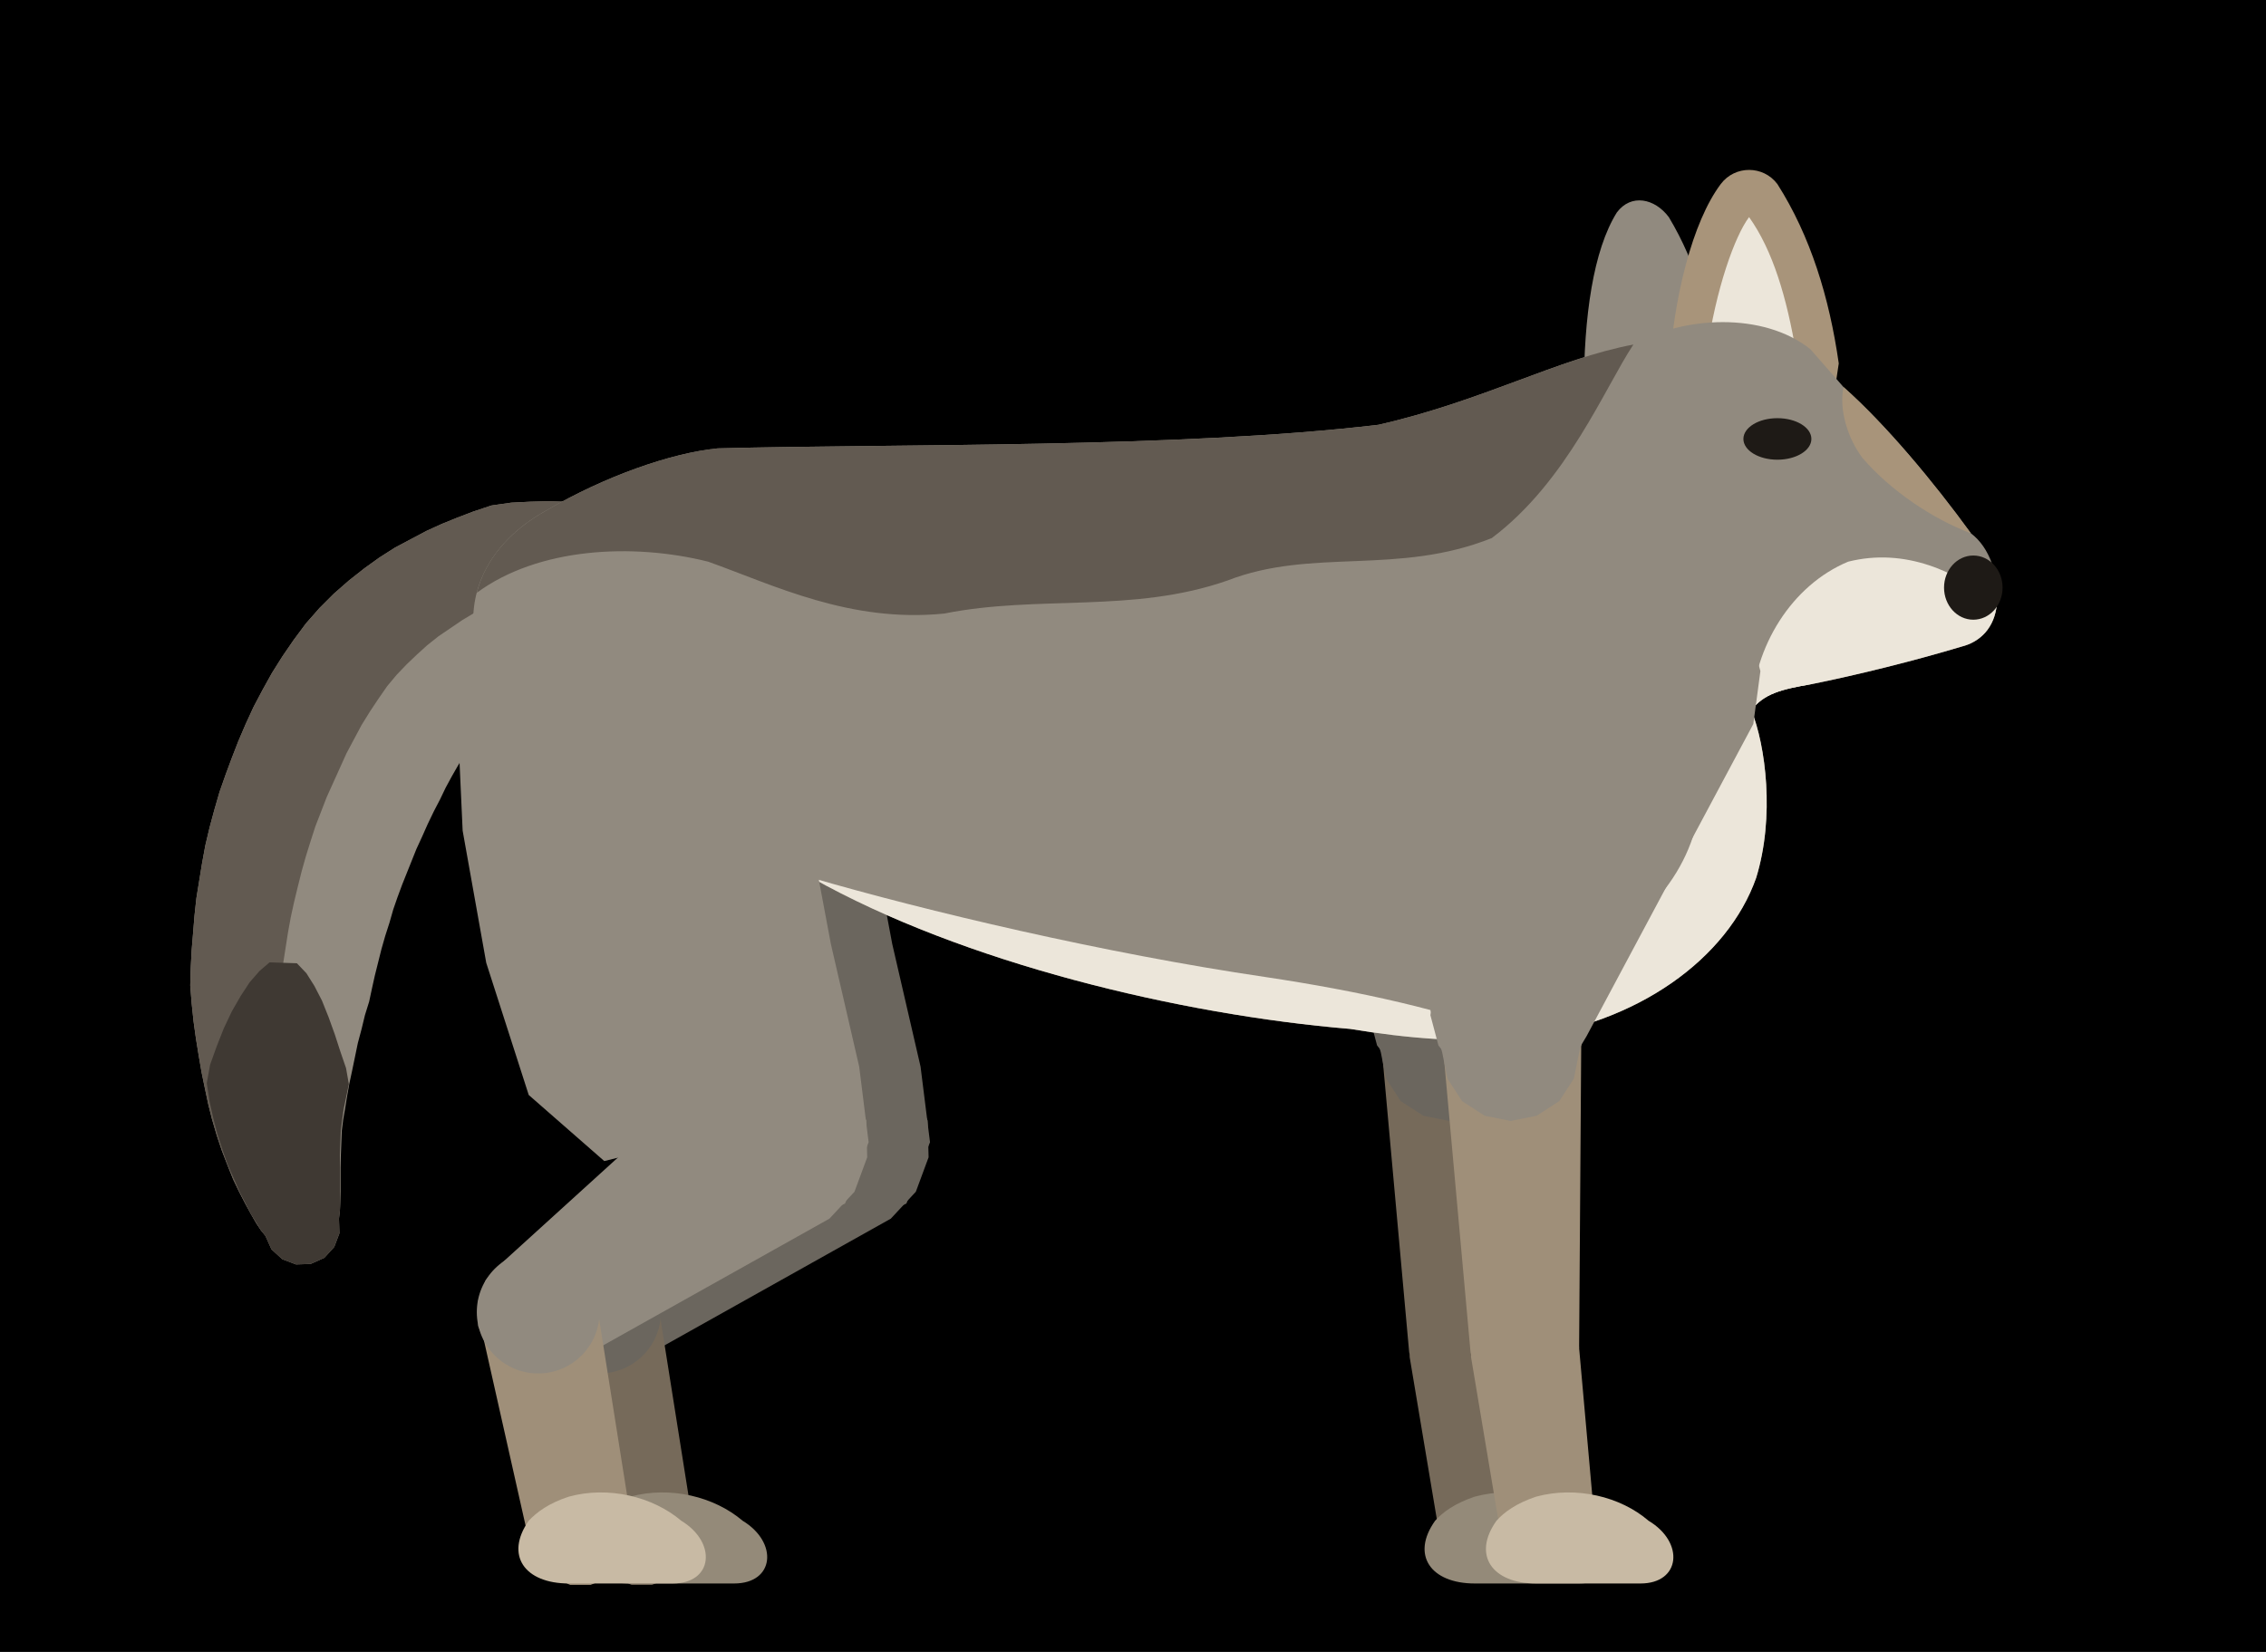
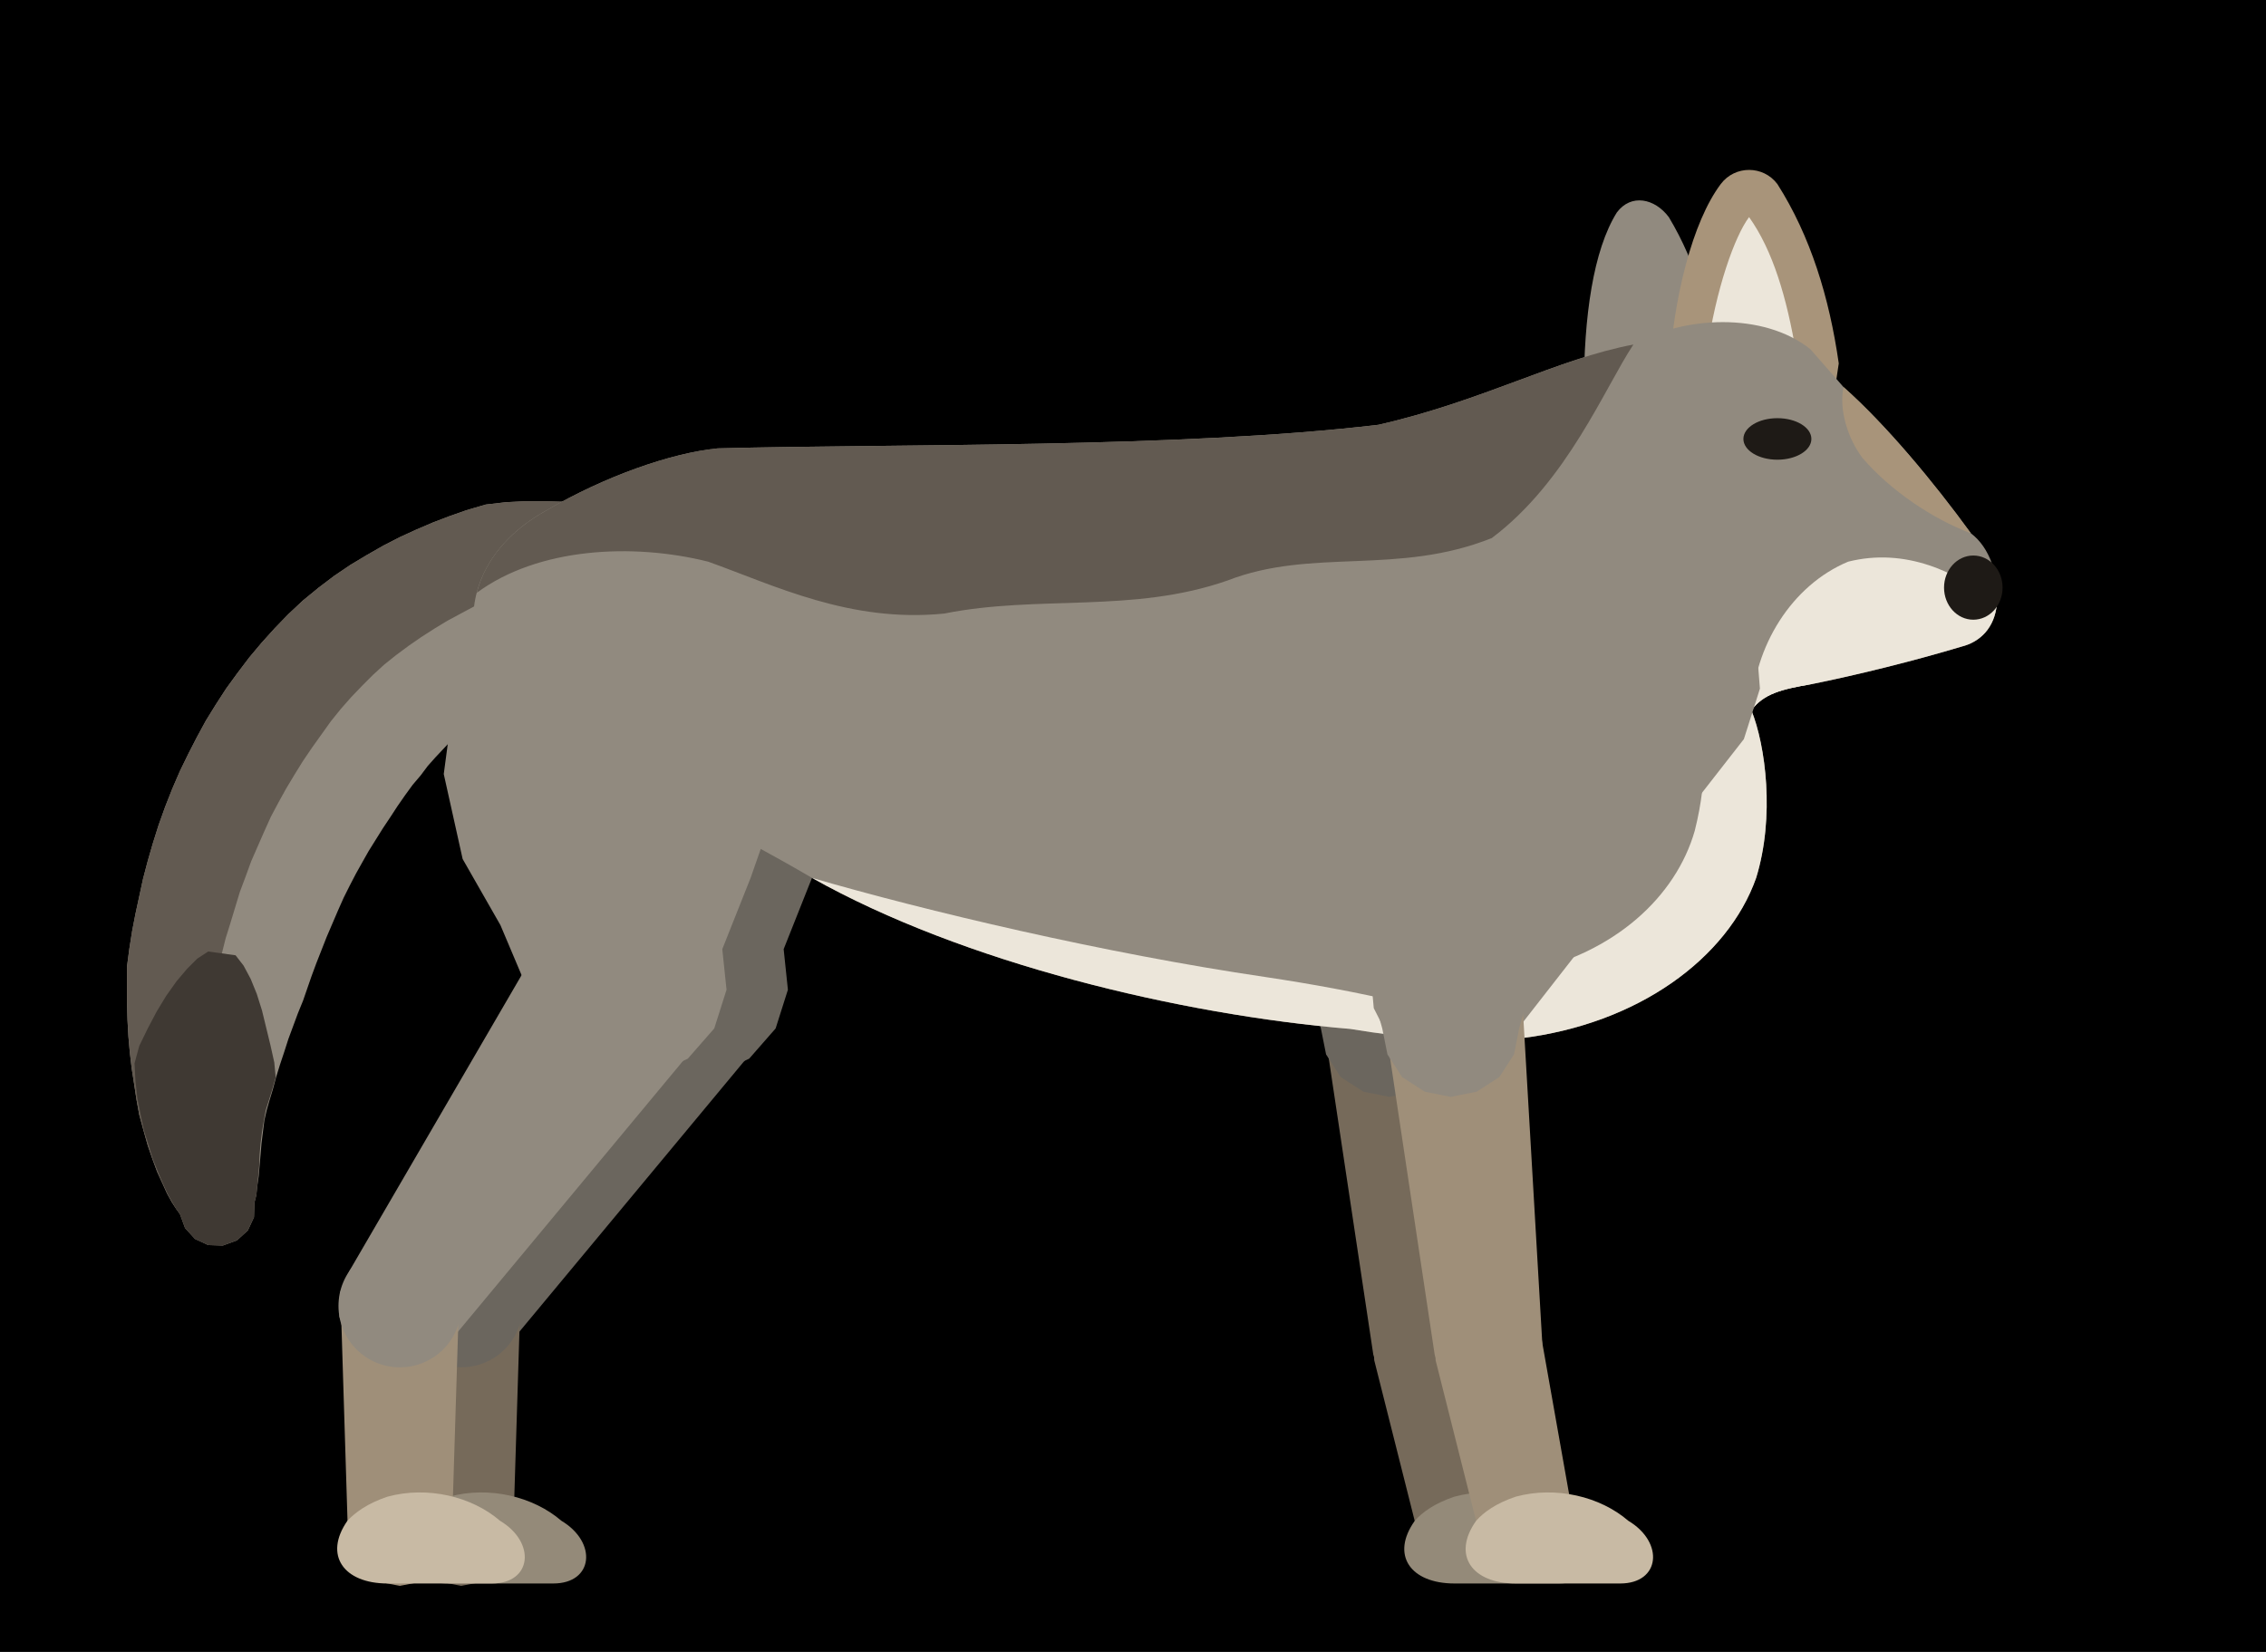
<svg xmlns="http://www.w3.org/2000/svg" width="960" height="700" viewBox="8 2 48 35">
  <rect x="8" y="2" width="48" height="35" fill="#000000" />
-   <polygon points="22.9,14.4 20.7,15 19.5,16 19,17.4 19.1,19.6 19.6,22.4 20.5,25.2 22.1,26.6 23.7,26.2 24.2,27.5 25.7,28.2 27.2,27.5 27.7,26.2 27.5,24.6 26.9,22 26.3,18.8 25.7,17 24.9,15.2" fill="#6b665e" />
-   <polygon points="19.94,28.75 19.59,29.12 19.42,29.59 19.43,30.1 19.65,30.56 20.02,30.91 20.49,31.08 21,31.07 21.46,30.85 26.87,27.82 27.4,27.25 27.67,26.52 27.65,25.74 27.32,25.03 26.75,24.5 26.02,24.23 25.24,24.25 24.53,24.58" fill="#6b665e" />
-   <polygon points="20.52,34.71 20.68,35.1 20.98,35.41 21.38,35.58 21.81,35.58 22.2,35.42 22.51,35.12 22.68,34.72 22.68,34.29 21.93,29.56 21.74,29.11 21.4,28.77 20.95,28.58 20.46,28.57 20.01,28.76 19.67,29.1 19.48,29.55 19.47,30.04" fill="#766a5a" />
-   <circle cx="20.7" cy="29.8" r="1.3" fill="#6b665e" />
-   <path d="M20.5 34.22 C19.99 34.95 20.41 35.55 21.35 35.55 L23.55 35.55 C24.41 35.55 24.49 34.68 23.73 34.22 C23.13 33.71 22.2 33.48 21.35 33.71 C20.92 33.85 20.67 34.04 20.5 34.22 Z" fill="#948a79" />
-   <polygon points="37.09,22.85 37,23.51 37.17,24.15 37.58,24.67 38.15,25.01 38.81,25.1 39.45,24.93 39.97,24.52 40.31,23.95 43.84,17.34 43.99,16.22 43.7,15.13 43.02,14.23 42.04,13.66 40.92,13.51 39.83,13.8 38.93,14.48 38.36,15.46" fill="#6b665e" />
-   <polygon points="37.85,30.65 37.96,31.08 38.22,31.45 38.6,31.68 39.05,31.75 39.48,31.64 39.85,31.38 40.08,31 40.15,30.55 40.2,23.34 40.06,22.77 39.72,22.3 39.22,21.99 38.64,21.9 38.07,22.04 37.6,22.38 37.29,22.88 37.2,23.46" fill="#766a5a" />
-   <polygon points="37.25,24.3 37.36,24.85 37.67,25.33 38.15,25.64 38.7,25.75 39.25,25.64 39.73,25.33 40.04,24.85 40.15,24.3 40.4,23.4 40.27,22.75 39.9,22.2 39.35,21.83 38.7,21.7 38.05,21.83 37.5,22.2 37.13,22.75 37,23.4" fill="#6b665e" />
-   <polygon points="38.51,34.63 38.63,35 38.89,35.29 39.24,35.47 39.63,35.49 40,35.37 40.29,35.11 40.47,34.76 40.49,34.37 40.14,30.45 40,30.03 39.7,29.69 39.3,29.49 38.85,29.46 38.43,29.6 38.09,29.9 37.89,30.3 37.86,30.75" fill="#766a5a" />
-   <path d="M38.4 34.22 C37.88 34.95 38.31 35.55 39.24 35.55 L41.45 35.55 C42.3 35.55 42.39 34.68 41.63 34.22 C41.03 33.71 40.09 33.48 39.24 33.71 C38.82 33.85 38.56 34.04 38.4 34.22 Z" fill="#948a79" />
-   <polygon points="21.17,12.82 21.02,12.77 20.83,12.73 20.58,12.69 20.29,12.65 19.96,12.63 19.61,12.62 19.23,12.63 18.83,12.65 18.41,12.71 18.02,12.84 17.68,12.97 17.36,13.1 17.03,13.25 16.71,13.42 16.37,13.6 16.04,13.81 15.72,14.04 15.39,14.3 15.07,14.58 14.77,14.88 14.48,15.21 14.22,15.56 13.98,15.91 13.76,16.26 13.56,16.62 13.37,16.98 13.2,17.35 13.05,17.7 12.91,18.06 12.78,18.41 12.65,18.78 12.54,19.16 12.44,19.53 12.35,19.91 12.28,20.29 12.22,20.66 12.16,21.03 12.12,21.4 12.09,21.77 12.06,22.13 12.04,22.51 12.03,22.88 12.06,23.26 12.1,23.64 12.15,24 12.21,24.37 12.27,24.72 12.34,25.06 12.41,25.39 12.49,25.71 12.59,26.05 12.7,26.38 12.82,26.69 12.94,26.99 13.07,27.26 13.2,27.51 13.32,27.73 13.43,27.92 13.53,28.07 13.62,28.18 13.75,28.47 13.98,28.68 14.27,28.79 14.58,28.78 14.87,28.65 15.08,28.42 15.19,28.13 15.18,27.82 15.2,27.65 15.21,27.45 15.22,27.23 15.22,26.99 15.22,26.74 15.22,26.48 15.23,26.22 15.24,25.96 15.27,25.72 15.31,25.49 15.35,25.24 15.4,24.96 15.46,24.68 15.52,24.39 15.58,24.1 15.66,23.8 15.73,23.51 15.82,23.22 15.88,22.94 15.94,22.67 16.01,22.39 16.08,22.11 16.16,21.83 16.25,21.55 16.33,21.27 16.42,21.01 16.52,20.74 16.62,20.49 16.72,20.24 16.82,19.99 16.94,19.73 17.06,19.46 17.19,19.19 17.32,18.94 17.44,18.69 17.57,18.45 17.69,18.24 17.81,18.04 17.93,17.87 18.03,17.72 18.14,17.58 18.26,17.44 18.39,17.29 18.54,17.15 18.7,17.01 18.87,16.87 19.05,16.73 19.23,16.6 19.42,16.47 19.58,16.36 19.71,16.28 19.87,16.15 20.06,16.01 20.29,15.88 20.54,15.76 20.79,15.63 21.03,15.52 21.26,15.4 21.47,15.29 21.63,15.18" fill="#918a7f" />
-   <polygon points="21.17,12.82 21.02,12.77 20.83,12.73 20.58,12.69 20.29,12.65 19.96,12.63 19.61,12.62 19.23,12.63 18.83,12.65 18.41,12.71 18.02,12.84 17.68,12.97 17.36,13.1 17.03,13.25 16.71,13.42 16.37,13.6 16.04,13.81 15.72,14.04 15.39,14.3 15.07,14.58 14.77,14.88 14.48,15.21 14.22,15.56 13.98,15.91 13.76,16.26 13.56,16.62 13.37,16.98 13.2,17.35 13.05,17.7 12.91,18.06 12.78,18.41 12.65,18.78 12.54,19.16 12.44,19.53 12.35,19.91 12.28,20.29 12.22,20.66 12.16,21.03 12.12,21.4 12.09,21.77 12.06,22.13 12.04,22.51 12.03,22.88 12.06,23.26 12.1,23.64 12.15,24 12.21,24.37 12.27,24.72 12.34,25.06 12.41,25.39 12.49,25.71 12.59,26.05 12.7,26.38 12.82,26.69 12.94,26.99 13.07,27.26 13.2,27.51 13.32,27.73 13.43,27.92 13.53,28.07 13.62,28.18 14.4,28 14.37,27.86 14.32,27.69 14.27,27.48 14.21,27.25 14.14,27 14.08,26.73 14.02,26.45 13.97,26.17 13.93,25.88 13.9,25.6 13.88,25.31 13.87,25.01 13.86,24.7 13.86,24.38 13.87,24.05 13.88,23.72 13.9,23.39 13.93,23.05 13.96,22.72 14,22.4 14.05,22.08 14.1,21.76 14.16,21.43 14.23,21.11 14.31,20.78 14.39,20.46 14.48,20.14 14.58,19.82 14.68,19.51 14.8,19.2 14.92,18.89 15.06,18.58 15.2,18.27 15.34,17.96 15.5,17.66 15.66,17.36 15.84,17.07 16.02,16.8 16.2,16.54 16.4,16.3 16.61,16.08 16.83,15.87 17.05,15.67 17.29,15.48 17.54,15.31 17.79,15.14 18.04,14.99 18.29,14.85 18.55,14.72 18.8,14.6 19.06,14.49 19.35,14.4 19.65,14.32 19.95,14.25 20.25,14.19 20.54,14.14 20.8,14.1 21.04,14.06 21.24,14.03 21.4,14" fill="#625a51" />
-   <polygon points="13.71,22.39 13.5,22.57 13.29,22.81 13.1,23.1 12.91,23.43 12.74,23.79 12.59,24.17 12.45,24.56 12.38,24.95 12.44,25.34 12.52,25.7 12.61,26.04 12.72,26.38 12.83,26.69 12.96,26.98 13.08,27.26 13.21,27.51 13.32,27.73 13.44,27.92 13.53,28.07 13.62,28.18 13.75,28.47 13.98,28.68 14.27,28.79 14.58,28.78 14.87,28.65 15.08,28.42 15.19,28.13 15.18,27.82 15.2,27.65 15.21,27.45 15.21,27.23 15.21,26.99 15.21,26.74 15.2,26.48 15.21,26.22 15.22,25.96 15.25,25.72 15.28,25.5 15.33,25.26 15.39,24.97 15.33,24.63 15.21,24.28 15.09,23.91 14.96,23.55 14.82,23.2 14.66,22.89 14.49,22.62 14.29,22.41" fill="#3f3933" />
+   <polygon points="23.7,15.7 21.7,15.7 20.1,16 18.9,16.9 18.7,18.4 19.1,20.2 19.9,21.6 20.53,23.09 20.83,23.89 21.43,24.51 22.23,24.83 23.09,24.8 23.87,24.43 24.43,23.79 24.69,22.97 24.6,22.11 25.2,20.6 25.9,18.6 26.1,16.8 25.7,16 24.9,15.7" fill="#6b665e" />
+   <polygon points="16.7,28.93 16.5,29.39 16.49,29.9 16.67,30.37 17.03,30.74 17.49,30.94 18,30.95 18.47,30.77 18.84,30.41 24.24,23.91 24.55,23.19 24.57,22.41 24.29,21.68 23.75,21.12 23.03,20.81 22.25,20.79 21.52,21.07 20.96,21.61" fill="#6b665e" />
+   <polygon points="16.67,34.5 16.75,34.92 16.99,35.28 17.35,35.52 17.77,35.6 18.19,35.52 18.55,35.28 18.79,34.92 18.87,34.5 19.02,29.67 18.92,29.19 18.65,28.79 18.25,28.52 17.77,28.42 17.29,28.52 16.89,28.79 16.62,29.19 16.52,29.67" fill="#766a5a" />
+   <circle cx="17.77" cy="29.67" r="1.3" fill="#6b665e" />
+   <path d="M16.66 34.22 C16.16 34.95 16.58 35.55 17.52 35.55 L19.72 35.55 C20.57 35.55 20.66 34.68 19.89 34.22 C19.3 33.71 18.36 33.48 17.52 33.71 C17.09 33.85 16.84 34.04 16.66 34.22 Z" fill="#948a79" />
+   <polygon points="35.94,22.07 35.74,22.7 35.8,23.36 36.1,23.95 36.61,24.38 37.24,24.58 37.9,24.52 38.49,24.22 38.92,23.71 43.64,17.66 43.98,16.59 43.89,15.46 43.37,14.45 42.5,13.72 41.43,13.38 40.3,13.47 39.29,13.99 38.56,14.86" fill="#6b665e" />
+   <polygon points="37.09,30.7 37.22,31.13 37.51,31.47 37.9,31.68 38.35,31.72 38.78,31.59 39.12,31.3 39.33,30.91 39.37,30.46 38.92,22.73 38.75,22.18 38.38,21.73 37.86,21.45 37.27,21.4 36.72,21.57 36.27,21.94 35.99,22.46 35.94,23.05" fill="#766a5a" />
+   <polygon points="35.98,23.79 36.09,24.34 36.4,24.82 36.88,25.13 37.43,25.24 37.98,25.13 38.46,24.82 38.77,24.34 38.88,23.79 39.13,22.89 39,22.24 38.63,21.69 38.08,21.32 37.43,21.19 36.78,21.32 36.23,21.69 35.86,22.24 35.73,22.89" fill="#6b665e" />
+   <polygon points="38.09,34.71 38.25,35.07 38.53,35.34 38.89,35.48 39.28,35.48 39.64,35.32 39.91,35.04 40.05,34.68 40.05,34.29 39.35,30.34 39.18,29.93 38.85,29.61 38.44,29.45 37.99,29.46 37.58,29.63 37.26,29.96 37.1,30.37 37.11,30.82" fill="#766a5a" />
+   <path d="M37.97 34.22 C37.45 34.95 37.88 35.55 38.81 35.55 L41.02 35.55 C41.88 35.55 41.96 34.68 41.2 34.22 C40.6 33.71 39.66 33.48 38.81 33.71 C38.39 33.85 38.13 34.04 37.97 34.22 Z" fill="#948a79" />
+   <polygon points="21.18,12.82 21.02,12.77 20.82,12.72 20.55,12.68 20.24,12.65 19.9,12.63 19.53,12.62 19.13,12.62 18.72,12.64 18.29,12.69 17.88,12.81 17.51,12.94 17.17,13.07 16.82,13.22 16.47,13.38 16.12,13.56 15.77,13.76 15.42,13.97 15.08,14.2 14.75,14.45 14.42,14.72 14.11,15.01 13.82,15.31 13.54,15.62 13.28,15.93 13.03,16.26 12.79,16.59 12.57,16.93 12.36,17.27 12.17,17.62 11.99,17.97 11.81,18.34 11.65,18.71 11.5,19.09 11.36,19.48 11.24,19.86 11.13,20.24 11.03,20.62 10.95,20.99 10.87,21.36 10.8,21.72 10.74,22.1 10.69,22.48 10.69,22.86 10.69,23.23 10.7,23.6 10.72,23.96 10.75,24.3 10.79,24.64 10.84,24.96 10.89,25.29 10.95,25.62 11.04,25.95 11.13,26.27 11.23,26.56 11.33,26.83 11.44,27.07 11.54,27.29 11.64,27.47 11.73,27.61 11.81,27.72 11.92,28.02 12.13,28.25 12.41,28.38 12.72,28.39 13.02,28.28 13.25,28.07 13.38,27.79 13.39,27.48 13.43,27.32 13.45,27.13 13.48,26.92 13.5,26.69 13.52,26.46 13.54,26.22 13.57,25.98 13.6,25.74 13.65,25.52 13.71,25.31 13.78,25.08 13.85,24.82 13.93,24.56 14.02,24.29 14.11,24.01 14.21,23.74 14.31,23.47 14.42,23.2 14.51,22.94 14.6,22.68 14.7,22.41 14.81,22.13 14.92,21.85 15.04,21.57 15.16,21.29 15.28,21.02 15.41,20.76 15.54,20.51 15.68,20.26 15.81,20.03 15.96,19.79 16.11,19.55 16.27,19.31 16.42,19.08 16.58,18.85 16.74,18.63 16.91,18.43 17.06,18.23 17.22,18.05 17.38,17.88 17.53,17.72 17.7,17.55 17.89,17.39 18.08,17.23 18.28,17.07 18.49,16.92 18.7,16.77 18.92,16.63 19.13,16.5 19.32,16.39 19.49,16.29 19.68,16.16 19.91,16.02 20.17,15.89 20.44,15.76 20.71,15.64 20.97,15.52 21.22,15.4 21.44,15.29 21.62,15.18" fill="#918a7f" />
+   <polygon points="21.18,12.82 21.02,12.77 20.82,12.72 20.55,12.68 20.24,12.65 19.9,12.63 19.53,12.62 19.13,12.62 18.72,12.64 18.29,12.69 17.88,12.81 17.51,12.94 17.17,13.07 16.82,13.22 16.47,13.38 16.12,13.56 15.77,13.76 15.42,13.97 15.08,14.2 14.75,14.45 14.42,14.72 14.11,15.01 13.82,15.31 13.54,15.62 13.28,15.93 13.03,16.26 12.79,16.59 12.57,16.93 12.36,17.27 12.17,17.62 11.99,17.97 11.81,18.34 11.65,18.71 11.5,19.09 11.36,19.48 11.24,19.86 11.13,20.24 11.03,20.62 10.95,20.99 10.87,21.36 10.8,21.72 10.74,22.1 10.69,22.48 10.69,22.86 10.69,23.23 10.7,23.6 10.72,23.96 10.75,24.3 10.79,24.64 10.84,24.96 10.89,25.29 10.95,25.62 11.04,25.95 11.13,26.27 11.23,26.56 11.33,26.83 11.44,27.07 11.54,27.29 11.64,27.47 11.73,27.61 11.81,27.72 12.6,27.6 12.58,27.47 12.55,27.3 12.51,27.1 12.47,26.88 12.43,26.64 12.38,26.39 12.35,26.12 12.32,25.85 12.3,25.57 12.3,25.3 12.31,25.02 12.32,24.73 12.34,24.43 12.37,24.12 12.41,23.81 12.45,23.49 12.5,23.16 12.56,22.84 12.62,22.52 12.7,22.2 12.78,21.88 12.88,21.56 12.98,21.23 13.08,20.9 13.2,20.58 13.32,20.25 13.46,19.93 13.6,19.61 13.74,19.3 13.9,19 14.06,18.71 14.24,18.41 14.42,18.12 14.61,17.84 14.81,17.56 15.01,17.28 15.22,17.02 15.44,16.77 15.67,16.53 15.9,16.3 16.14,16.08 16.39,15.88 16.66,15.68 16.92,15.5 17.2,15.32 17.48,15.15 17.76,15 18.04,14.85 18.32,14.72 18.6,14.6 18.89,14.49 19.2,14.4 19.52,14.32 19.85,14.25 20.17,14.19 20.48,14.14 20.76,14.1 21.02,14.06 21.23,14.03 21.4,14" fill="#625a51" />
+   <polygon points="12.41,22.16 12.18,22.31 11.96,22.53 11.74,22.79 11.52,23.1 11.32,23.43 11.13,23.79 10.95,24.16 10.85,24.53 10.87,24.91 10.91,25.27 10.98,25.62 11.05,25.95 11.15,26.26 11.24,26.56 11.35,26.83 11.45,27.07 11.55,27.29 11.65,27.47 11.73,27.61 11.81,27.72 11.92,28.02 12.13,28.25 12.41,28.38 12.72,28.39 13.02,28.28 13.25,28.07 13.38,27.79 13.39,27.48 13.43,27.32 13.45,27.13 13.47,26.92 13.49,26.7 13.5,26.46 13.52,26.22 13.55,25.98 13.59,25.74 13.63,25.52 13.69,25.33 13.76,25.11 13.84,24.83 13.81,24.51 13.73,24.15 13.64,23.78 13.55,23.41 13.44,23.06 13.31,22.74 13.16,22.46 12.99,22.24" fill="#3f3933" />
  <path d="M41.35 12.10 L41.55 10.30 C41.55 8.70 41.75 7.30 42.25 6.50 C42.55 6.10 43.05 6.20 43.35 6.60 C43.95 7.60 44.25 8.70 44.35 9.90 L44.35 11.90 Z" fill="#918a7f" />
  <path d="M43.15 11.90 L43.35 9.90 C43.45 8.30 43.85 6.70 44.45 5.90 C44.75 5.50 45.35 5.50 45.65 5.90 C46.35 7.00 46.75 8.30 46.95 9.70 L46.65 11.70 Z" fill="#a8947a" />
  <path d="M44.05 10.90 L44.15 9.50 C44.35 8.10 44.75 7.00 45.05 6.60 C45.55 7.30 45.85 8.30 46.05 9.50 L46.05 10.90 Z" fill="#ece6da" />
  <path d="M23.2 11.5 C27 11.4 33 11.5 37.2 11.0 C39.4 10.5 41.0 9.6 42.60 9.30 C43.65 8.70 45.35 8.60 46.35 9.40 L47.05 10.20 C47.95 11.00 48.95 12.20 49.75 13.30 C50.15 13.60 50.35 14.20 50.30 14.80 C50.25 15.30 49.95 15.60 49.55 15.70 C48.55 16.00 47.35 16.30 46.35 16.50 C45.75 16.60 45.35 16.70 45.10 17.05 C45.4 17.8 45.6 19.3 45.2 20.6 C44.6 22.3 42.7 23.7 40.2 24.0 C39.0 24.1 37.8 24.0 36.6 23.8 C33 23.5 28.4 22.4 25.2 20.6 C23.5 19.6 21.4 18.6 19.6 17.6 C17.6 16.4 17.4 14.0 19.6 12.8 C20.8 12.1 22.2 11.6 23.2 11.5 Z" fill="#918a7f" />
  <path d="M18.10 14.56 C18.27 13.89 18.76 13.26 19.60 12.80 C20.8 12.1 22.2 11.6 23.2 11.5 C27 11.4 33 11.5 37.2 11.0 C39.4 10.5 41.0 9.6 42.60 9.30 C42.0 10.2 41.2 12.2 39.6 13.4 C37.6 14.2 35.8 13.6 34.0 14.3 C32.0 15.0 30.0 14.6 28.0 15.0 C26.0 15.2 24.4 14.4 23.0 13.9 C21.4 13.5 19.4 13.6 18.10 14.56 Z" fill="#625a51" />
  <path d="M46.35 16.50 C45.75 16.60 45.35 16.70 45.10 17.05 C45.4 17.8 45.6 19.3 45.2 20.6 C44.6 22.3 42.7 23.7 40.2 24.0 L40.3 22.6 C42.2 22.2 43.5 21.0 43.9 19.6 C44.2 18.4 44.1 17.6 43.9 17.1 C44.6 16.9 45.4 16.5 46.35 16.50 Z" fill="#ece6da" />
  <path d="M50.30 14.80 C50.25 15.30 49.95 15.60 49.55 15.70 C48.55 16.00 47.35 16.30 46.35 16.50 C45.75 16.60 45.35 16.70 45.10 17.05 C45.15 15.70 45.95 14.40 47.15 13.90 C48.35 13.60 49.45 14.10 50.30 14.80 Z" fill="#ece6da" />
  <path d="M40.2 24.0 C39.0 24.1 37.8 24.0 36.6 23.8 C33 23.5 28.4 22.4 25.2 20.6 C27.6 21.3 31.4 22.2 34.8 22.7 C36.8 23.0 38.6 23.4 40.2 24.0 Z" fill="#ece6da" />
  <path d="M47.05 10.20 C47.95 11.00 48.95 12.20 49.75 13.30 C48.95 13.00 48.05 12.40 47.45 11.70 C47.15 11.30 46.95 10.70 47.05 10.20 Z" fill="#a8947a" />
  <ellipse cx="45.65" cy="11.3" rx="0.72" ry="0.44" fill="#1e1a16" />
  <ellipse cx="49.8" cy="14.45" rx="0.62" ry="0.68" fill="#1e1a16" />
-   <polygon points="21.6,14.4 19.4,15 18.2,16 17.7,17.4 17.8,19.6 18.3,22.4 19.2,25.2 20.8,26.6 22.4,26.2 22.9,27.5 24.4,28.2 25.9,27.5 26.4,26.2 26.2,24.6 25.6,22 25,18.8 24.4,17 23.6,15.2" fill="#918a7f" />
-   <polygon points="18.64,28.75 18.29,29.12 18.12,29.59 18.13,30.1 18.35,30.56 18.72,30.91 19.19,31.08 19.7,31.07 20.16,30.85 25.57,27.82 26.1,27.25 26.37,26.52 26.35,25.74 26.02,25.03 25.45,24.5 24.72,24.23 23.94,24.25 23.23,24.58" fill="#918a7f" />
-   <polygon points="19.22,34.71 19.38,35.1 19.68,35.41 20.08,35.58 20.51,35.58 20.9,35.42 21.21,35.12 21.38,34.72 21.38,34.29 20.63,29.56 20.44,29.11 20.1,28.77 19.65,28.58 19.16,28.57 18.71,28.76 18.37,29.1 18.18,29.55 18.17,30.04" fill="#9f8f79" />
-   <circle cx="19.4" cy="29.8" r="1.3" fill="#918a7f" />
-   <path d="M19.2 34.22 C18.69 34.95 19.11 35.55 20.05 35.55 L22.25 35.55 C23.11 35.55 23.19 34.68 22.43 34.22 C21.83 33.71 20.89 33.48 20.05 33.71 C19.62 33.85 19.37 34.04 19.2 34.22 Z" fill="#c8baa4" />
-   <polygon points="38.39,22.85 38.3,23.51 38.47,24.15 38.88,24.67 39.45,25.01 40.11,25.1 40.75,24.93 41.27,24.52 41.61,23.95 45.14,17.34 45.29,16.22 45,15.13 44.32,14.23 43.34,13.66 42.22,13.51 41.13,13.8 40.23,14.48 39.66,15.46" fill="#918a7f" />
-   <polygon points="39.15,30.65 39.26,31.08 39.52,31.45 39.9,31.68 40.35,31.75 40.78,31.64 41.15,31.38 41.38,31 41.45,30.55 41.5,23.34 41.36,22.77 41.02,22.3 40.52,21.99 39.94,21.9 39.37,22.04 38.9,22.38 38.59,22.88 38.5,23.46" fill="#9f8f79" />
-   <polygon points="38.55,24.3 38.66,24.85 38.97,25.33 39.45,25.64 40,25.75 40.55,25.64 41.03,25.33 41.34,24.85 41.45,24.3 41.7,23.4 41.57,22.75 41.2,22.2 40.65,21.83 40,21.7 39.35,21.83 38.8,22.2 38.43,22.75 38.3,23.4" fill="#918a7f" />
-   <polygon points="39.81,34.63 39.93,35 40.19,35.29 40.54,35.47 40.93,35.49 41.3,35.37 41.59,35.11 41.77,34.76 41.79,34.37 41.44,30.45 41.3,30.03 41,29.69 40.6,29.49 40.15,29.46 39.73,29.6 39.39,29.9 39.19,30.3 39.16,30.75" fill="#9f8f79" />
-   <path d="M39.7 34.22 C39.18 34.95 39.61 35.55 40.54 35.55 L42.75 35.55 C43.6 35.55 43.69 34.68 42.92 34.22 C42.33 33.71 41.39 33.48 40.54 33.71 C40.12 33.85 39.86 34.04 39.7 34.22 Z" fill="#c8baa4" />
+   <polygon points="22.4,15.7 20.4,15.7 18.8,16 17.6,16.9 17.4,18.4 17.8,20.2 18.6,21.6 19.23,23.09 19.53,23.89 20.13,24.51 20.93,24.83 21.79,24.8 22.57,24.43 23.13,23.79 23.39,22.97 23.3,22.11 23.9,20.6 24.6,18.6 24.8,16.8 24.4,16 23.6,15.7" fill="#918a7f" />
+   <polygon points="15.4,28.93 15.2,29.39 15.19,29.9 15.37,30.37 15.73,30.74 16.19,30.94 16.7,30.95 17.17,30.77 17.54,30.41 22.94,23.91 23.25,23.19 23.27,22.41 22.99,21.68 22.45,21.12 21.73,20.81 20.95,20.79 20.22,21.07 19.66,21.61" fill="#918a7f" />
+   <polygon points="15.37,34.5 15.45,34.92 15.69,35.28 16.05,35.52 16.47,35.6 16.89,35.52 17.25,35.28 17.49,34.92 17.57,34.5 17.72,29.67 17.62,29.19 17.35,28.79 16.95,28.52 16.47,28.42 15.99,28.52 15.59,28.79 15.32,29.19 15.22,29.67" fill="#9f8f79" />
+   <circle cx="16.47" cy="29.67" r="1.3" fill="#918a7f" />
+   <path d="M15.36 34.22 C14.85 34.95 15.28 35.55 16.21 35.55 L18.42 35.55 C19.27 35.55 19.36 34.68 18.59 34.22 C18 33.71 17.06 33.48 16.21 33.71 C15.79 33.85 15.53 34.04 15.36 34.22 Z" fill="#c8baa4" />
+   <polygon points="37.24,22.07 37.04,22.7 37.1,23.36 37.4,23.95 37.91,24.38 38.54,24.58 39.2,24.52 39.79,24.22 40.22,23.71 44.94,17.66 45.28,16.59 45.19,15.46 44.67,14.45 43.8,13.72 42.73,13.38 41.6,13.47 40.59,13.99 39.86,14.86" fill="#918a7f" />
+   <polygon points="38.39,30.7 38.52,31.13 38.81,31.47 39.2,31.68 39.65,31.72 40.08,31.59 40.42,31.3 40.63,30.91 40.67,30.46 40.22,22.73 40.05,22.18 39.68,21.73 39.16,21.45 38.57,21.4 38.02,21.57 37.57,21.94 37.29,22.46 37.24,23.05" fill="#9f8f79" />
+   <polygon points="37.28,23.79 37.39,24.34 37.7,24.82 38.18,25.13 38.73,25.24 39.28,25.13 39.76,24.82 40.07,24.34 40.18,23.79 40.43,22.89 40.3,22.24 39.93,21.69 39.38,21.32 38.73,21.19 38.08,21.32 37.53,21.69 37.16,22.24 37.03,22.89" fill="#918a7f" />
+   <polygon points="39.39,34.71 39.55,35.07 39.83,35.34 40.19,35.48 40.58,35.48 40.94,35.32 41.21,35.04 41.35,34.68 41.35,34.29 40.65,30.34 40.48,29.93 40.15,29.61 39.74,29.45 39.29,29.46 38.88,29.63 38.56,29.96 38.4,30.37 38.41,30.82" fill="#9f8f79" />
+   <path d="M39.27 34.22 C38.75 34.95 39.18 35.55 40.11 35.55 L42.32 35.55 C43.17 35.55 43.26 34.68 42.49 34.22 C41.9 33.71 40.96 33.48 40.11 33.71 C39.69 33.85 39.43 34.04 39.27 34.22 Z" fill="#c8baa4" />
</svg>
